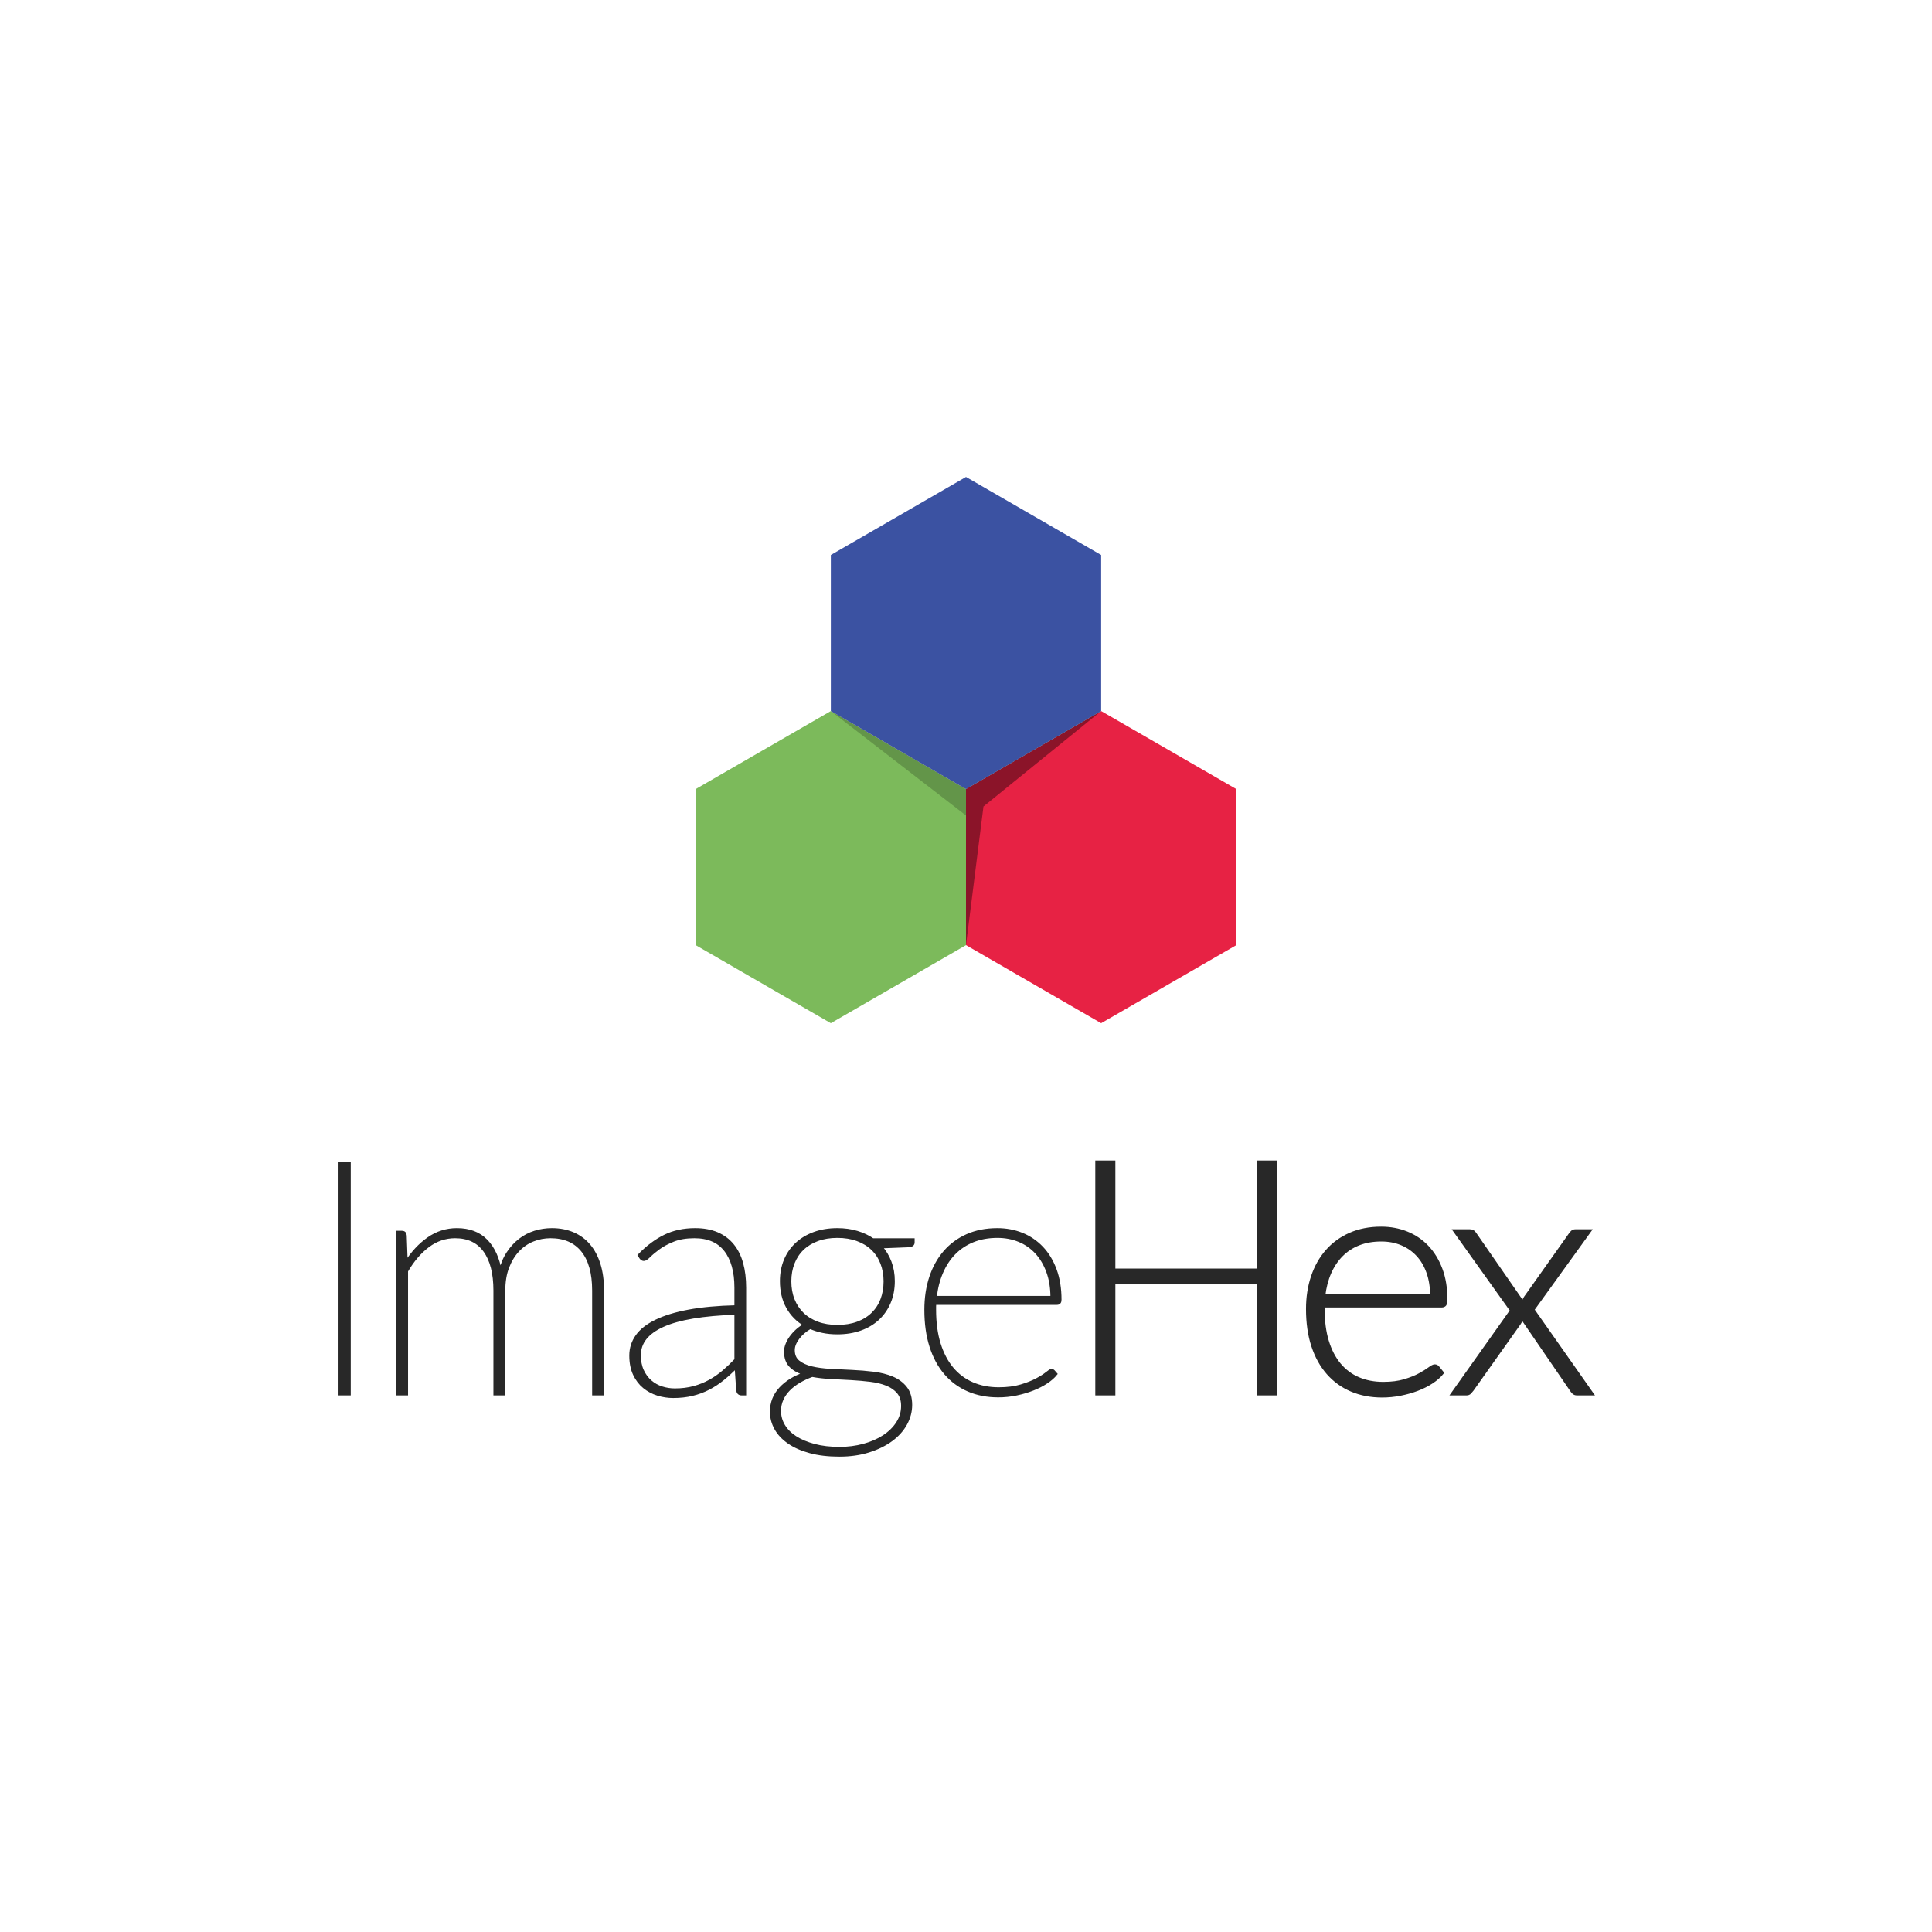
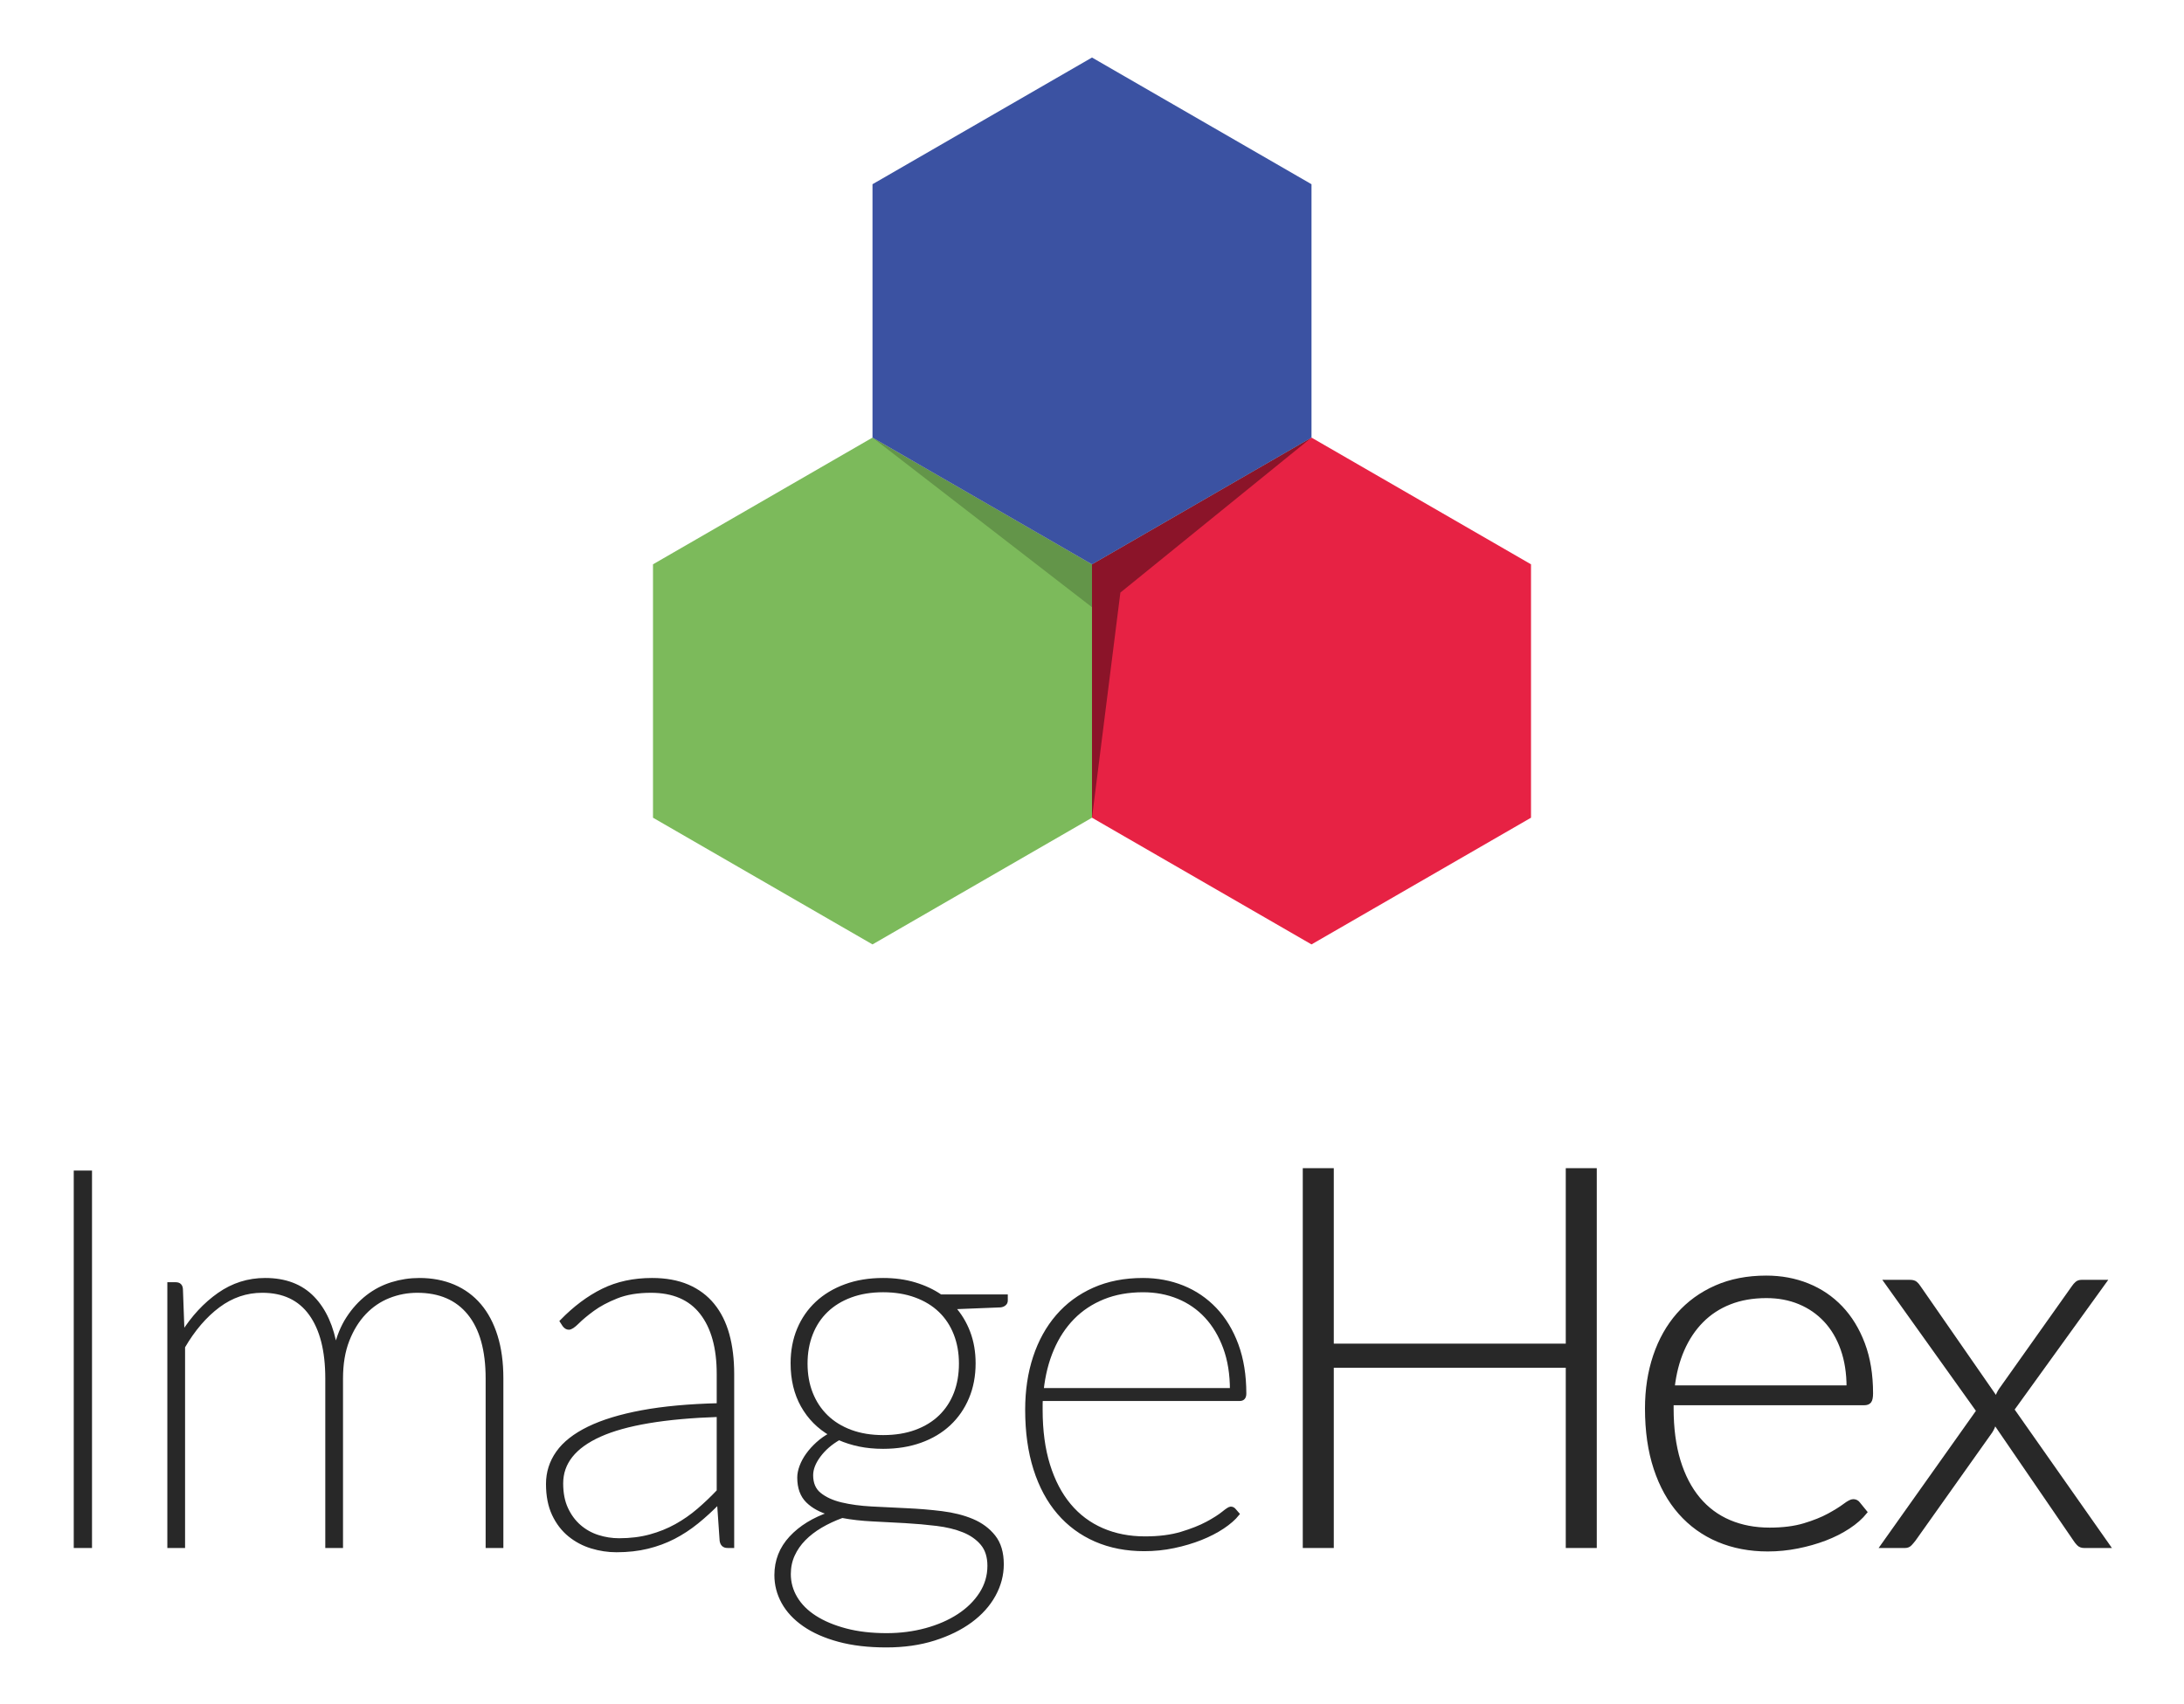
- <svg xmlns="http://www.w3.org/2000/svg" version="1.1" id="Small" x="0px" y="0px" width="600px" height="600px" viewBox="0 0 600 600" enable-background="new 0 0 600 600" xml:space="preserve">
+ <svg xmlns="http://www.w3.org/2000/svg" version="1.1" id="Small" x="0px" y="0px" width="600px" height="468px" viewBox="0 63.5 600 468" enable-background="new 0 63.5 600 468" xml:space="preserve">
  <g id="Grayscale">
    <g id="without_text_x2C__white_background">
	</g>
    <g id="without_text_x2C__black_background">
	</g>
    <g id="with_text_x2C__white_background">
	</g>
    <g id="with_text_x2C__black_background_1_">
	</g>
  </g>
  <g id="Color">
    <g id="without_text_x2C__white_background_copy">
	</g>
    <g id="without_text_x2C__black_background_copy">
	</g>
    <g id="with_text_x2C__white_background_copy">
      <g>
        <g>
-           <path fill="#282828" stroke="#282828" stroke-miterlimit="10" d="M108.426,432.86h-2.796v-71.496h2.796V432.86z" />
-           <path fill="#282828" stroke="#282828" stroke-miterlimit="10" d="M123.526,432.86v-50.138h1.272c0.644,0,0.983,0.34,1.016,1.017      l0.306,8.441c1.967-3.119,4.28-5.609,6.942-7.475c2.66-1.864,5.601-2.797,8.821-2.797c3.832,0,6.865,1.153,9.103,3.457      c2.238,2.307,3.696,5.543,4.375,9.713c0.505-2.238,1.294-4.178,2.363-5.823c1.068-1.644,2.314-3.016,3.737-4.118      c1.424-1.102,2.983-1.914,4.678-2.439c1.695-0.526,3.44-0.789,5.238-0.789c2.407,0,4.583,0.416,6.533,1.244      c1.95,0.834,3.603,2.045,4.959,3.638c1.356,1.594,2.398,3.559,3.125,5.899c0.73,2.338,1.095,5.033,1.095,8.083v32.087h-2.695      v-32.087c0-5.423-1.163-9.567-3.484-12.433c-2.321-2.863-5.636-4.295-9.94-4.295c-1.899,0-3.722,0.346-5.467,1.041      c-1.746,0.695-3.289,1.746-4.627,3.152c-1.339,1.408-2.416,3.152-3.229,5.236c-0.813,2.086-1.22,4.52-1.22,7.298v32.087h-2.695      v-32.087c0-5.321-1.051-9.44-3.152-12.355c-2.102-2.914-5.186-4.372-9.254-4.372c-3.051,0-5.848,0.948-8.391,2.847      c-2.543,1.898-4.779,4.509-6.711,7.831v38.137H123.526z" />
-           <path fill="#282828" stroke="#282828" stroke-miterlimit="10" d="M230.312,432.86c-0.679,0-1.068-0.355-1.172-1.068      l-0.508-7.373c-1.389,1.425-2.789,2.703-4.194,3.838c-1.406,1.137-2.881,2.104-4.425,2.9c-1.543,0.796-3.211,1.415-5.007,1.854      c-1.798,0.44-3.781,0.663-5.951,0.663c-1.594,0-3.17-0.238-4.729-0.713c-1.561-0.475-2.968-1.221-4.221-2.238      c-1.252-1.017-2.262-2.329-3.024-3.939s-1.146-3.551-1.146-5.823c0-2.202,0.638-4.202,1.908-5.999      c1.271-1.799,3.245-3.348,5.924-4.653c2.677-1.305,6.067-2.339,10.169-3.102s8.982-1.212,14.645-1.349v-5.95      c0-5.015-1.086-8.913-3.255-11.694c-2.167-2.779-5.388-4.168-9.659-4.168c-2.543,0-4.73,0.363-6.562,1.092      c-1.829,0.73-3.354,1.542-4.575,2.441c-1.222,0.896-2.196,1.712-2.924,2.439c-0.73,0.73-1.282,1.094-1.653,1.094      c-0.34,0-0.644-0.186-0.914-0.559l-0.459-0.713c2.508-2.575,5.137-4.543,7.883-5.897c2.746-1.355,5.88-2.034,9.406-2.034      c2.609,0,4.882,0.416,6.814,1.244c1.933,0.834,3.533,2.027,4.803,3.586c1.273,1.561,2.214,3.451,2.825,5.67      c0.609,2.221,0.915,4.723,0.915,7.499v32.952H230.312z M209.565,431.69c2.167,0,4.152-0.246,5.948-0.736      c1.798-0.491,3.458-1.162,4.983-2.01s2.948-1.838,4.271-2.975c1.323-1.135,2.594-2.347,3.814-3.636v-14.542      c-10.237,0.338-17.806,1.608-22.706,3.813c-4.897,2.202-7.347,5.288-7.347,9.255c0,1.863,0.312,3.476,0.941,4.83      c0.626,1.355,1.457,2.482,2.49,3.381c1.035,0.898,2.214,1.56,3.535,1.984C206.819,431.479,208.173,431.69,209.565,431.69z" />
-           <path fill="#282828" stroke="#282828" stroke-miterlimit="10" d="M260.056,381.909c2.202,0,4.229,0.279,6.076,0.839      c1.849,0.56,3.484,1.33,4.909,2.312h12.508v0.814c0,0.272-0.101,0.493-0.306,0.661c-0.202,0.17-0.457,0.271-0.763,0.305      l-9,0.357c1.253,1.39,2.22,2.982,2.897,4.777c0.679,1.799,1.018,3.764,1.018,5.899c0,2.408-0.416,4.596-1.246,6.56      c-0.829,1.967-2,3.654-3.506,5.06c-1.51,1.407-3.333,2.492-5.467,3.256c-2.137,0.763-4.508,1.144-7.12,1.144      c-1.627,0-3.135-0.145-4.526-0.434c-1.389-0.287-2.693-0.703-3.915-1.245c-1.594,0.915-2.873,2.026-3.838,3.332      c-0.967,1.304-1.449,2.55-1.449,3.736c0,1.594,0.523,2.814,1.576,3.661c1.051,0.848,2.423,1.475,4.118,1.882      c1.695,0.406,3.638,0.67,5.823,0.788c2.187,0.119,4.425,0.229,6.711,0.33c2.291,0.102,4.526,0.289,6.713,0.56      c2.188,0.271,4.128,0.762,5.823,1.474c1.692,0.713,3.066,1.729,4.117,3.052c1.051,1.323,1.576,3.085,1.576,5.289      c0,2.033-0.517,3.991-1.55,5.874c-1.036,1.88-2.517,3.533-4.449,4.955c-1.932,1.426-4.265,2.57-6.993,3.434      c-2.728,0.864-5.771,1.297-9.127,1.297c-3.425,0-6.45-0.355-9.077-1.068c-2.629-0.711-4.832-1.687-6.61-2.924      c-1.781-1.237-3.119-2.669-4.019-4.297c-0.897-1.627-1.347-3.354-1.347-5.187c0-2.745,0.932-5.127,2.796-7.144      c1.864-2.018,4.392-3.568,7.578-4.652c-1.832-0.511-3.289-1.298-4.373-2.364c-1.086-1.068-1.629-2.569-1.629-4.502      c0-0.677,0.145-1.398,0.433-2.161c0.288-0.762,0.694-1.508,1.22-2.236c0.525-0.729,1.163-1.433,1.908-2.11      c0.745-0.679,1.591-1.271,2.543-1.78c-2.341-1.354-4.155-3.186-5.443-5.49c-1.288-2.307-1.932-5.001-1.932-8.087      c0-2.372,0.407-4.532,1.22-6.483c0.815-1.947,1.976-3.626,3.484-5.033c1.508-1.406,3.33-2.499,5.467-3.279      C255.022,382.298,257.412,381.909,260.056,381.909z M280.346,436.622c0-1.763-0.451-3.177-1.348-4.245      c-0.899-1.067-2.084-1.897-3.559-2.491c-1.475-0.592-3.179-1.01-5.111-1.245c-1.932-0.238-3.941-0.415-6.025-0.535      c-2.083-0.117-4.17-0.229-6.254-0.33c-2.086-0.103-4.027-0.321-5.823-0.661c-1.493,0.543-2.855,1.178-4.093,1.906      c-1.238,0.73-2.306,1.552-3.203,2.467c-0.899,0.916-1.603,1.933-2.111,3.051c-0.51,1.119-0.762,2.34-0.762,3.66      c0,1.628,0.422,3.154,1.27,4.578c0.846,1.424,2.075,2.65,3.687,3.686c1.609,1.034,3.568,1.856,5.874,2.467      c2.303,0.611,4.913,0.916,7.83,0.916c2.644,0,5.152-0.324,7.527-0.967c2.37-0.645,4.456-1.551,6.254-2.721      c1.795-1.17,3.22-2.568,4.271-4.195C279.818,440.335,280.346,438.556,280.346,436.622z M260.056,411.961      c2.341,0,4.434-0.339,6.28-1.018c1.847-0.678,3.408-1.634,4.678-2.871c1.271-1.238,2.238-2.714,2.899-4.425      c0.659-1.712,0.991-3.618,0.991-5.721c0-2.067-0.338-3.967-1.018-5.695c-0.677-1.729-1.651-3.204-2.924-4.424      c-1.271-1.221-2.831-2.17-4.678-2.848c-1.849-0.678-3.924-1.017-6.229-1.017c-2.306,0-4.373,0.339-6.204,1.017      s-3.381,1.627-4.651,2.848c-1.272,1.22-2.247,2.694-2.924,4.424c-0.679,1.729-1.018,3.628-1.018,5.695      c0,2.103,0.338,4.009,1.018,5.721c0.677,1.711,1.651,3.187,2.924,4.425c1.271,1.237,2.82,2.193,4.651,2.871      C255.684,411.622,257.75,411.961,260.056,411.961z" />
-           <path fill="#282828" stroke="#282828" stroke-miterlimit="10" d="M309.736,381.909c2.713,0,5.247,0.475,7.604,1.423      c2.354,0.95,4.414,2.35,6.177,4.196c1.763,1.848,3.144,4.126,4.146,6.839c0.998,2.712,1.5,5.813,1.5,9.306      c0,0.712-0.306,1.068-0.914,1.068h-37.986c-0.035,0.338-0.05,0.677-0.05,1.016s0,0.678,0,1.018      c0,4.002,0.475,7.525,1.422,10.576c0.95,3.051,2.289,5.611,4.019,7.68c1.728,2.067,3.82,3.635,6.281,4.703      c2.458,1.067,5.194,1.602,8.21,1.602c2.678,0,5.001-0.297,6.969-0.891c1.963-0.592,3.609-1.245,4.933-1.957      c1.321-0.712,2.346-1.365,3.075-1.958c0.728-0.593,1.193-0.889,1.398-0.889c0.27,0,0.49,0.102,0.659,0.304l0.664,0.763      c-0.68,0.848-1.63,1.679-2.849,2.492c-1.221,0.813-2.618,1.534-4.195,2.161c-1.578,0.628-3.29,1.137-5.137,1.525      c-1.846,0.39-3.736,0.584-5.669,0.584c-3.425,0-6.518-0.602-9.281-1.805c-2.761-1.202-5.118-2.941-7.067-5.213      c-1.95-2.271-3.449-5.058-4.5-8.363c-1.05-3.305-1.576-7.076-1.576-11.314c0-3.662,0.499-7.009,1.499-10.043      c1-3.034,2.449-5.653,4.348-7.855c1.897-2.203,4.221-3.916,6.966-5.137S306.245,381.909,309.736,381.909z M309.789,383.943      c-2.85,0-5.399,0.456-7.654,1.372c-2.255,0.914-4.194,2.205-5.823,3.865c-1.627,1.662-2.939,3.66-3.939,6      c-1,2.34-1.653,4.933-1.958,7.779h36.308c0-3.016-0.433-5.703-1.297-8.059c-0.866-2.356-2.054-4.348-3.56-5.975      c-1.51-1.629-3.299-2.864-5.365-3.712C314.432,384.367,312.193,383.943,309.789,383.943z" />
-           <path fill="#282828" stroke="#282828" stroke-miterlimit="10" d="M396.18,432.86h-5.236v-34.477h-45.056v34.477h-5.235v-71.953      h5.235v33.561h45.056v-33.561h5.236V432.86z" />
-           <path fill="#282828" stroke="#282828" stroke-miterlimit="10" d="M428.927,381.451c2.849,0,5.491,0.491,7.931,1.475      c2.442,0.983,4.562,2.415,6.357,4.297s3.211,4.194,4.247,6.941c1.033,2.745,1.55,5.898,1.55,9.457      c0,0.745-0.102,1.255-0.306,1.526c-0.202,0.271-0.543,0.406-1.016,0.406h-36.815v0.966c0,3.798,0.441,7.138,1.32,10.018      c0.882,2.883,2.137,5.297,3.764,7.247c1.629,1.949,3.594,3.414,5.898,4.397c2.306,0.983,4.882,1.476,7.73,1.476      c2.541,0,4.744-0.28,6.61-0.838c1.864-0.562,3.432-1.188,4.704-1.883c1.271-0.695,2.279-1.322,3.025-1.882      c0.744-0.561,1.287-0.839,1.626-0.839c0.442,0,0.78,0.17,1.019,0.509l1.32,1.626c-0.812,1.016-1.891,1.967-3.229,2.849      c-1.34,0.882-2.83,1.637-4.474,2.263c-1.645,0.628-3.407,1.127-5.289,1.5s-3.771,0.559-5.669,0.559      c-3.458,0-6.61-0.603-9.459-1.803c-2.848-1.204-5.287-2.959-7.322-5.266c-2.034-2.305-3.604-5.127-4.703-8.465      c-1.104-3.339-1.652-7.161-1.652-11.468c0-3.626,0.517-6.974,1.55-10.041c1.035-3.068,2.525-5.713,4.474-7.935      c1.951-2.219,4.341-3.957,7.17-5.212C422.121,382.079,425.332,381.451,428.927,381.451z M428.977,385.061      c-2.611,0-4.95,0.407-7.017,1.222c-2.068,0.812-3.857,1.982-5.366,3.51c-1.508,1.523-2.728,3.355-3.66,5.49      c-0.932,2.136-1.549,4.525-1.855,7.17h33.562c0-2.713-0.383-5.145-1.146-7.297s-1.838-3.974-3.229-5.466      c-1.39-1.492-3.042-2.636-4.956-3.433C433.391,385.46,431.283,385.061,428.977,385.061z" />
-           <path fill="#282828" stroke="#282828" stroke-miterlimit="10" d="M469.455,406.978l-17.647-24.712h4.63      c0.475,0,0.831,0.101,1.068,0.305c0.234,0.203,0.439,0.44,0.609,0.712l14.848,21.408c0.17-0.643,0.44-1.238,0.814-1.779      l13.881-19.579c0.203-0.304,0.423-0.559,0.66-0.762c0.237-0.204,0.543-0.305,0.917-0.305h4.423l-17.644,24.458l18.355,26.137      h-4.628c-0.475,0-0.846-0.145-1.118-0.434c-0.271-0.286-0.49-0.566-0.659-0.838l-15.357-22.424      c-0.172,0.679-0.424,1.271-0.763,1.778l-14.647,20.646c-0.234,0.305-0.48,0.594-0.733,0.864      c-0.255,0.272-0.587,0.407-0.993,0.407h-4.373L469.455,406.978z" />
+           <path fill="#282828" stroke="#282828" stroke-miterlimit="10" d="M24.778,488.373h-4.017V385.657h4.017V488.373z" />
+           <path fill="#282828" stroke="#282828" stroke-miterlimit="10" d="M46.472,488.373v-72.03h1.827c0.925,0,1.413,0.488,1.459,1.459      l0.44,12.128c2.826-4.481,6.148-8.06,9.973-10.739c3.821-2.678,8.046-4.018,12.672-4.018c5.505,0,9.863,1.655,13.078,4.966      c3.215,3.314,5.31,7.964,6.285,13.954c0.726-3.215,1.859-6.002,3.395-8.365c1.534-2.361,3.325-4.332,5.369-5.917      c2.045-1.582,4.286-2.75,6.721-3.503c2.435-0.756,4.941-1.134,7.524-1.134c3.458,0,6.584,0.598,9.386,1.785      c2.801,1.199,5.176,2.94,7.124,5.228c1.948,2.29,3.445,5.113,4.49,8.475c1.048,3.359,1.573,7.23,1.573,11.614v46.098h-3.872      v-46.098c0-7.793-1.671-13.745-5.005-17.863c-3.335-4.113-8.097-6.17-14.281-6.17c-2.729,0-5.347,0.496-7.854,1.496      c-2.509,0.998-4.726,2.508-6.648,4.528c-1.923,2.022-3.471,4.529-4.639,7.522c-1.167,2.997-1.753,6.493-1.753,10.483v46.099      h-3.872v-46.099c0-7.644-1.509-13.561-4.528-17.749c-3.02-4.187-7.451-6.281-13.295-6.281c-4.383,0-8.401,1.362-12.055,4.091      c-3.653,2.726-6.866,6.476-9.641,11.25v54.79H46.472L46.472,488.373z" />
+           <path fill="#282828" stroke="#282828" stroke-miterlimit="10" d="M199.884,488.373c-0.976,0-1.534-0.512-1.683-1.536      l-0.731-10.592c-1.995,2.047-4.007,3.883-6.024,5.513c-2.02,1.634-4.139,3.024-6.357,4.168      c-2.217,1.144-4.614,2.032-7.194,2.662c-2.583,0.634-5.432,0.953-8.549,0.953c-2.29,0-4.554-0.343-6.794-1.024      c-2.242-0.682-4.264-1.754-6.064-3.215c-1.798-1.461-3.25-3.347-4.344-5.658c-1.095-2.314-1.646-5.103-1.646-8.366      c0-3.164,0.917-6.037,2.741-8.618c1.826-2.585,4.662-4.81,8.511-6.686c3.845-1.875,8.715-3.36,14.609-4.456      c5.893-1.096,12.904-1.74,21.04-1.938v-8.548c0-7.206-1.56-12.806-4.676-16.801c-3.113-3.991-7.741-5.987-13.876-5.987      c-3.653,0-6.795,0.521-9.427,1.569c-2.627,1.048-4.818,2.214-6.573,3.506c-1.755,1.287-3.154,2.459-4.2,3.503      c-1.049,1.05-1.841,1.571-2.375,1.571c-0.489,0-0.925-0.267-1.313-0.803l-0.659-1.023c3.603-3.698,7.379-6.526,11.325-8.472      c3.945-1.946,8.447-2.922,13.513-2.922c3.748,0,7.014,0.598,9.79,1.785c2.777,1.199,5.075,2.913,6.9,5.153      c1.829,2.243,3.181,4.957,4.059,8.146c0.875,3.19,1.315,6.784,1.315,10.773v47.341H199.884L199.884,488.373z M170.078,486.691      c3.113,0,5.965-0.354,8.545-1.058c2.583-0.706,4.968-1.67,7.159-2.888c2.19-1.219,4.234-2.641,6.136-4.274      c1.9-1.631,3.726-3.371,5.479-5.224v-20.892c-14.707,0.485-25.581,2.312-32.62,5.478c-7.035,3.164-10.556,7.597-10.556,13.297      c0,2.676,0.448,4.993,1.352,6.939c0.9,1.945,2.093,3.565,3.578,4.856c1.487,1.29,3.18,2.241,5.079,2.85      C166.133,486.387,168.078,486.691,170.078,486.691z" />
+           <path fill="#282828" stroke="#282828" stroke-miterlimit="10" d="M242.616,415.174c3.163,0,6.075,0.399,8.728,1.205      c2.657,0.806,5.006,1.911,7.053,3.322h17.97v1.169c0,0.392-0.146,0.708-0.439,0.95c-0.291,0.243-0.657,0.39-1.097,0.438      l-12.93,0.514c1.8,1.996,3.19,4.284,4.162,6.862c0.976,2.584,1.463,5.407,1.463,8.475c0,3.46-0.598,6.603-1.791,9.423      c-1.191,2.827-2.873,5.25-5.037,7.271c-2.169,2.022-4.788,3.581-7.854,4.678c-3.07,1.096-6.476,1.643-10.228,1.643      c-2.338,0-4.504-0.207-6.503-0.622c-1.995-0.413-3.869-1.011-5.625-1.789c-2.29,1.314-4.127,2.911-5.514,4.786      c-1.389,1.874-2.081,3.664-2.081,5.369c0,2.288,0.751,4.041,2.264,5.259c1.51,1.218,3.481,2.119,5.916,2.703      c2.435,0.584,5.227,0.963,8.365,1.133c3.142,0.171,6.357,0.328,9.642,0.475c3.292,0.146,6.502,0.415,9.644,0.803      c3.144,0.391,5.931,1.095,8.365,2.117c2.432,1.025,4.406,2.485,5.915,4.387c1.509,1.899,2.264,4.432,2.264,7.599      c0,2.919-0.743,5.732-2.227,8.438c-1.488,2.701-3.616,5.074-6.391,7.117c-2.775,2.049-6.128,3.692-10.047,4.934      c-3.919,1.242-8.291,1.863-13.112,1.863c-4.92,0-9.267-0.509-13.041-1.535c-3.777-1.021-6.942-2.423-9.496-4.199      c-2.559-1.777-4.481-3.835-5.774-6.174c-1.289-2.338-1.936-4.817-1.936-7.451c0-3.944,1.339-7.365,4.018-10.264      c2.677-2.899,6.309-5.127,10.886-6.684c-2.632-0.734-4.726-1.865-6.283-3.396c-1.56-1.535-2.34-3.691-2.34-6.468      c0-0.974,0.208-2.009,0.623-3.104c0.414-1.097,0.997-2.167,1.752-3.214c0.754-1.045,1.67-2.058,2.741-3.031      c1.071-0.975,2.286-1.825,3.653-2.556c-3.363-1.946-5.969-4.578-7.819-7.888c-1.85-3.314-2.776-7.185-2.776-11.618      c0-3.407,0.585-6.512,1.753-9.313c1.17-2.798,2.838-5.209,5.005-7.231c2.166-2.019,4.784-3.589,7.854-4.71      C235.384,415.732,238.817,415.174,242.616,415.174z M271.765,493.777c0-2.533-0.648-4.564-1.937-6.1      c-1.292-1.533-2.994-2.725-5.113-3.578c-2.119-0.852-4.566-1.452-7.342-1.79c-2.776-0.341-5.662-0.596-8.655-0.767      c-2.993-0.169-5.992-0.33-8.986-0.475c-2.997-0.148-5.785-0.461-8.365-0.95c-2.145,0.78-4.102,1.692-5.88,2.739      c-1.778,1.048-3.312,2.229-4.601,3.543c-1.292,1.316-2.303,2.776-3.033,4.384c-0.732,1.607-1.095,3.361-1.095,5.259      c0,2.338,0.607,4.53,1.825,6.576c1.215,2.045,2.98,3.807,5.297,5.295c2.312,1.485,5.125,2.668,8.438,3.545      c3.308,0.877,7.058,1.314,11.249,1.314c3.799,0,7.402-0.464,10.814-1.389c3.404-0.926,6.401-2.228,8.984-3.908      c2.579-1.681,4.626-3.689,6.136-6.027C271.006,499.11,271.765,496.555,271.765,493.777z M242.616,458.347      c3.362,0,6.37-0.486,9.021-1.461c2.654-0.976,4.896-2.349,6.721-4.125c1.826-1.779,3.215-3.899,4.165-6.357      c0.946-2.46,1.423-5.197,1.423-8.219c0-2.969-0.486-5.7-1.463-8.183c-0.972-2.483-2.372-4.602-4.2-6.355      c-1.826-1.754-4.067-3.118-6.721-4.091c-2.656-0.974-5.637-1.463-8.948-1.463c-3.313,0-6.283,0.489-8.914,1.463      c-2.63,0.973-4.857,2.337-6.681,4.091c-1.828,1.754-3.229,3.87-4.202,6.355c-0.975,2.484-1.462,5.214-1.462,8.183      c0,3.021,0.486,5.759,1.462,8.219c0.973,2.458,2.372,4.578,4.202,6.357c1.826,1.776,4.051,3.149,6.681,4.125      C236.335,457.86,239.303,458.347,242.616,458.347z" />
+           <path fill="#282828" stroke="#282828" stroke-miterlimit="10" d="M313.988,415.174c3.898,0,7.539,0.682,10.924,2.044      c3.383,1.365,6.342,3.376,8.873,6.027c2.533,2.656,4.518,5.929,5.957,9.826c1.434,3.896,2.156,8.351,2.156,13.369      c0,1.022-0.439,1.534-1.314,1.534h-54.572c-0.05,0.486-0.072,0.973-0.072,1.46c0,0.486,0,0.973,0,1.463      c0,5.75,0.682,10.811,2.042,15.192c1.365,4.385,3.288,8.062,5.774,11.035c2.482,2.969,5.488,5.222,9.024,6.756      c3.531,1.533,7.461,2.302,11.793,2.302c3.848,0,7.186-0.427,10.014-1.28c2.82-0.852,5.184-1.788,7.086-2.811      c1.898-1.023,3.371-1.962,4.418-2.813c1.045-0.853,1.715-1.278,2.01-1.278c0.387,0,0.701,0.147,0.945,0.438l0.953,1.095      c-0.977,1.218-2.34,2.412-4.092,3.581c-1.754,1.167-3.762,2.204-6.027,3.104c-2.268,0.902-4.727,1.634-7.379,2.189      c-2.652,0.562-5.369,0.84-8.145,0.84c-4.92,0-9.365-0.865-13.334-2.594c-3.966-1.727-7.353-4.225-10.152-7.488      c-2.802-3.263-4.955-7.268-6.465-12.016c-1.508-4.747-2.264-10.165-2.264-16.253c0-5.261,0.717-10.071,2.154-14.429      c1.437-4.359,3.519-8.121,6.247-11.285c2.726-3.165,6.064-5.625,10.007-7.379C304.492,416.051,308.973,415.174,313.988,415.174z       M314.064,418.096c-4.094,0-7.756,0.654-10.996,1.971c-3.24,1.313-6.026,3.167-8.366,5.553      c-2.338,2.388-4.222,5.259-5.659,8.619c-1.437,3.361-2.375,7.089-2.813,11.177h52.16c0-4.333-0.621-8.193-1.861-11.577      c-1.246-3.386-2.951-6.248-5.115-8.585c-2.168-2.341-4.738-4.115-7.707-5.333C320.734,418.705,317.518,418.096,314.064,418.096z      " />
+           <path fill="#282828" stroke="#282828" stroke-miterlimit="10" d="M438.176,488.373h-7.521V438.84h-64.73v49.533h-7.52V385.001      h7.52v48.215h64.73v-48.215h7.521V488.373z" />
+           <path fill="#282828" stroke="#282828" stroke-miterlimit="10" d="M485.221,414.517c4.094,0,7.891,0.703,11.396,2.117      c3.506,1.413,6.553,3.47,9.131,6.173c2.578,2.705,4.613,6.026,6.102,9.974c1.484,3.943,2.227,8.474,2.227,13.586      c0,1.07-0.145,1.803-0.439,2.193c-0.289,0.388-0.779,0.581-1.459,0.581h-52.891v1.388c0,5.457,0.635,10.256,1.896,14.394      c1.268,4.141,3.07,7.609,5.408,10.411c2.34,2.8,5.162,4.905,8.475,6.316c3.312,1.413,7.014,2.121,11.104,2.121      c3.65,0,6.816-0.402,9.498-1.204c2.676-0.809,4.93-1.707,6.758-2.706c1.824-0.997,3.271-1.898,4.344-2.704      c1.07-0.805,1.85-1.205,2.336-1.205c0.637,0,1.121,0.244,1.465,0.731l1.896,2.336c-1.166,1.46-2.717,2.827-4.639,4.094      c-1.926,1.267-4.066,2.352-6.428,3.251c-2.363,0.901-4.895,1.619-7.598,2.155c-2.705,0.536-5.418,0.804-8.145,0.804      c-4.969,0-9.498-0.867-13.59-2.592c-4.092-1.729-7.594-4.251-10.52-7.564c-2.922-3.312-5.178-7.365-6.756-12.161      c-1.586-4.797-2.373-10.288-2.373-16.475c0-5.211,0.742-10.021,2.227-14.425c1.486-4.409,3.627-8.208,6.428-11.4      c2.803-3.188,6.236-5.686,10.301-7.488C475.445,415.418,480.059,414.517,485.221,414.517z M485.293,419.701      c-3.75,0-7.109,0.585-10.08,1.757c-2.973,1.167-5.541,2.848-7.709,5.042c-2.166,2.188-3.918,4.821-5.258,7.887      c-1.338,3.069-2.225,6.501-2.664,10.301h48.215c0-3.896-0.549-7.392-1.646-10.482c-1.094-3.092-2.641-5.71-4.639-7.854      c-1.996-2.143-4.369-3.785-7.121-4.932C491.635,420.274,488.607,419.701,485.293,419.701z" />
+           <path fill="#282828" stroke="#282828" stroke-miterlimit="10" d="M543.447,451.188l-25.354-35.502h6.65      c0.684,0,1.195,0.146,1.535,0.438c0.336,0.292,0.633,0.633,0.875,1.023l21.332,30.756c0.244-0.924,0.633-1.778,1.17-2.556      l19.941-28.129c0.291-0.437,0.607-0.803,0.949-1.095c0.338-0.293,0.779-0.438,1.316-0.438h6.354l-25.348,35.138l26.369,37.551      h-6.648c-0.684,0-1.217-0.209-1.605-0.624c-0.391-0.412-0.705-0.813-0.947-1.204l-22.062-32.216      c-0.248,0.976-0.609,1.825-1.096,2.556l-21.043,29.66c-0.336,0.437-0.689,0.853-1.053,1.241      c-0.367,0.391-0.844,0.586-1.428,0.586h-6.281L543.447,451.188z" />
        </g>
        <g>
-           <polygon fill="#E72244" points="300,245.056 341.975,220.82 383.951,245.056 383.951,293.525 341.975,317.759 300,293.525           " />
-           <polygon fill="#7CBA5B" points="216.05,245.056 258.025,220.82 300,245.056 300,293.525 258.025,317.759 216.05,293.525     " />
-           <polygon fill="#3B52A2" points="258.025,172.356 300,148.122 341.975,172.356 341.975,220.825 300,245.061 258.025,220.825           " />
-           <polygon opacity="0.4" points="341.975,220.82 306.583,241.26 306.583,241.26 300,245.056 300,293.525 305.425,250.464     " />
-           <polygon opacity="0.2" points="300,253.265 258.025,220.82 300,245.056     " />
+           <polygon fill="#E72244" points="300,218.566 360.303,183.747 420.607,218.566 420.607,288.198 360.303,323.013 300,288.198           " />
+           <polygon fill="#7CBA5B" points="179.395,218.566 239.698,183.747 300,218.566 300,288.198 239.698,323.013 179.395,288.198           " />
+           <polygon fill="#3B52A2" points="239.698,114.122 300,79.307 360.303,114.122 360.303,183.755 300,218.572 239.698,183.755           " />
+           <polygon opacity="0.4" enable-background="new    " points="360.303,183.747 309.457,213.112 309.457,213.112 300,218.566       300,288.198 307.795,226.335     " />
+           <polygon opacity="0.2" enable-background="new    " points="300,230.359 239.698,183.747 300,218.566     " />
        </g>
      </g>
    </g>
    <g id="with_text_x2C__black_background">
	</g>
  </g>
</svg>
